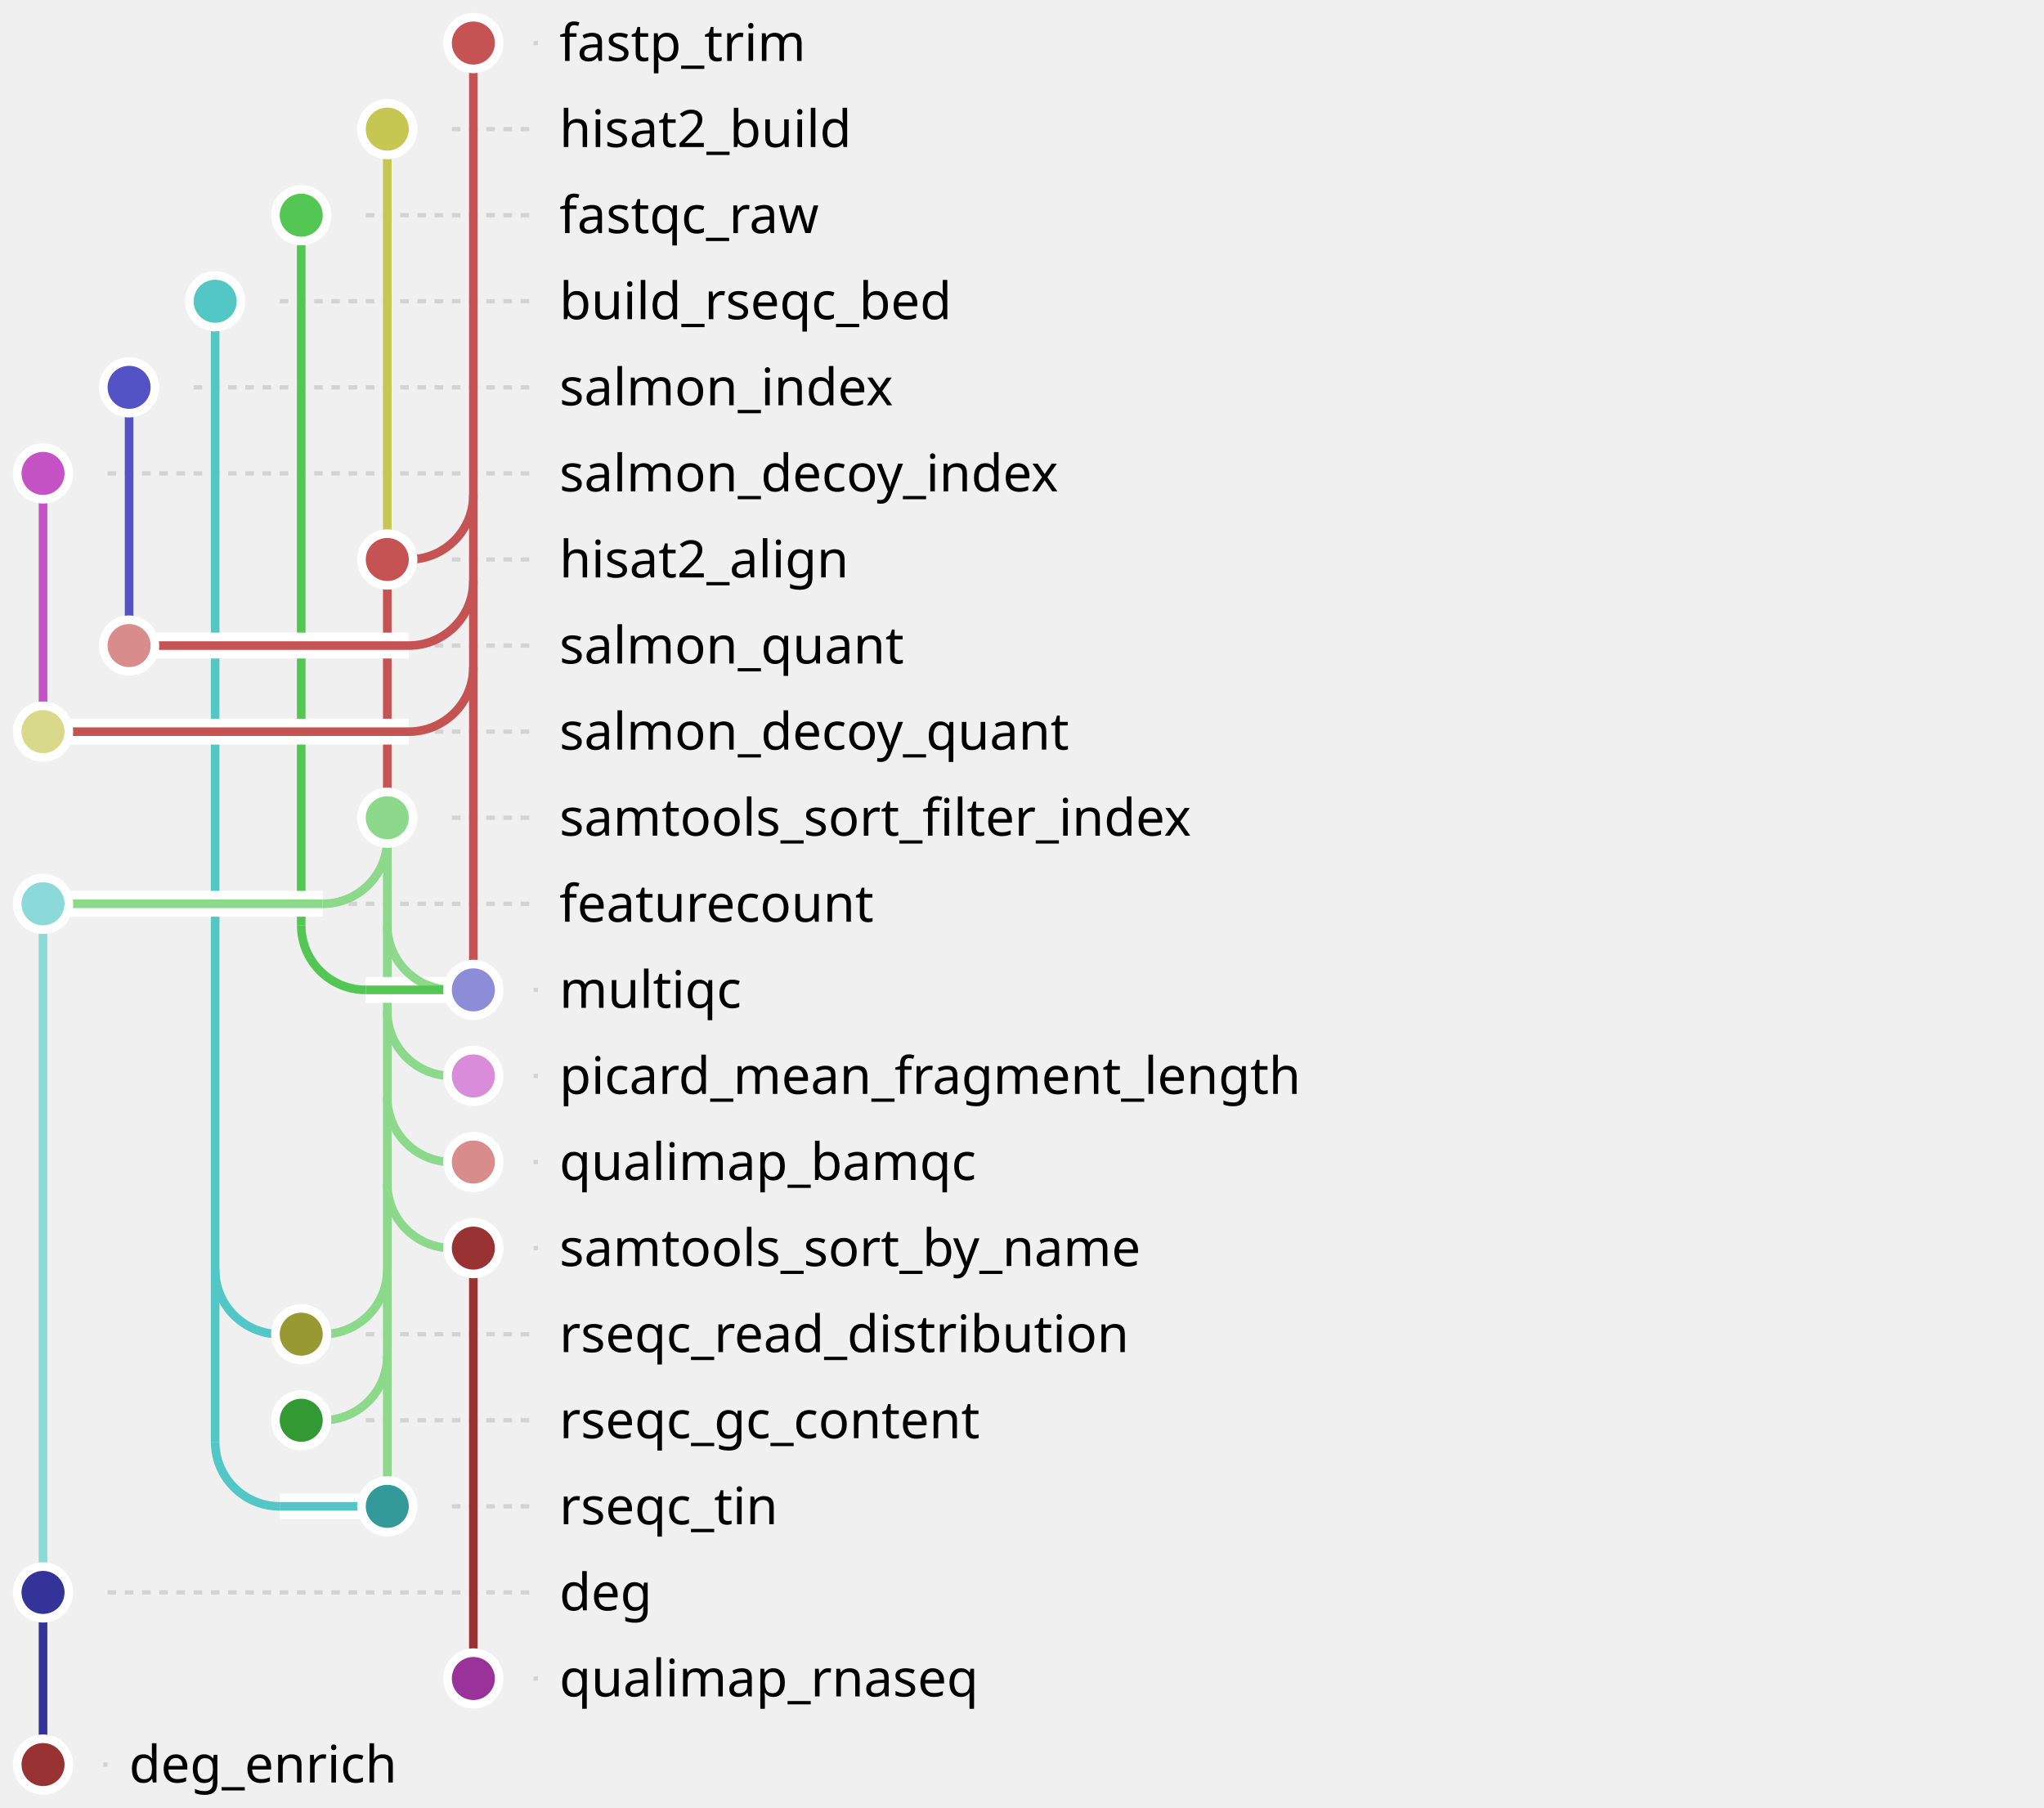
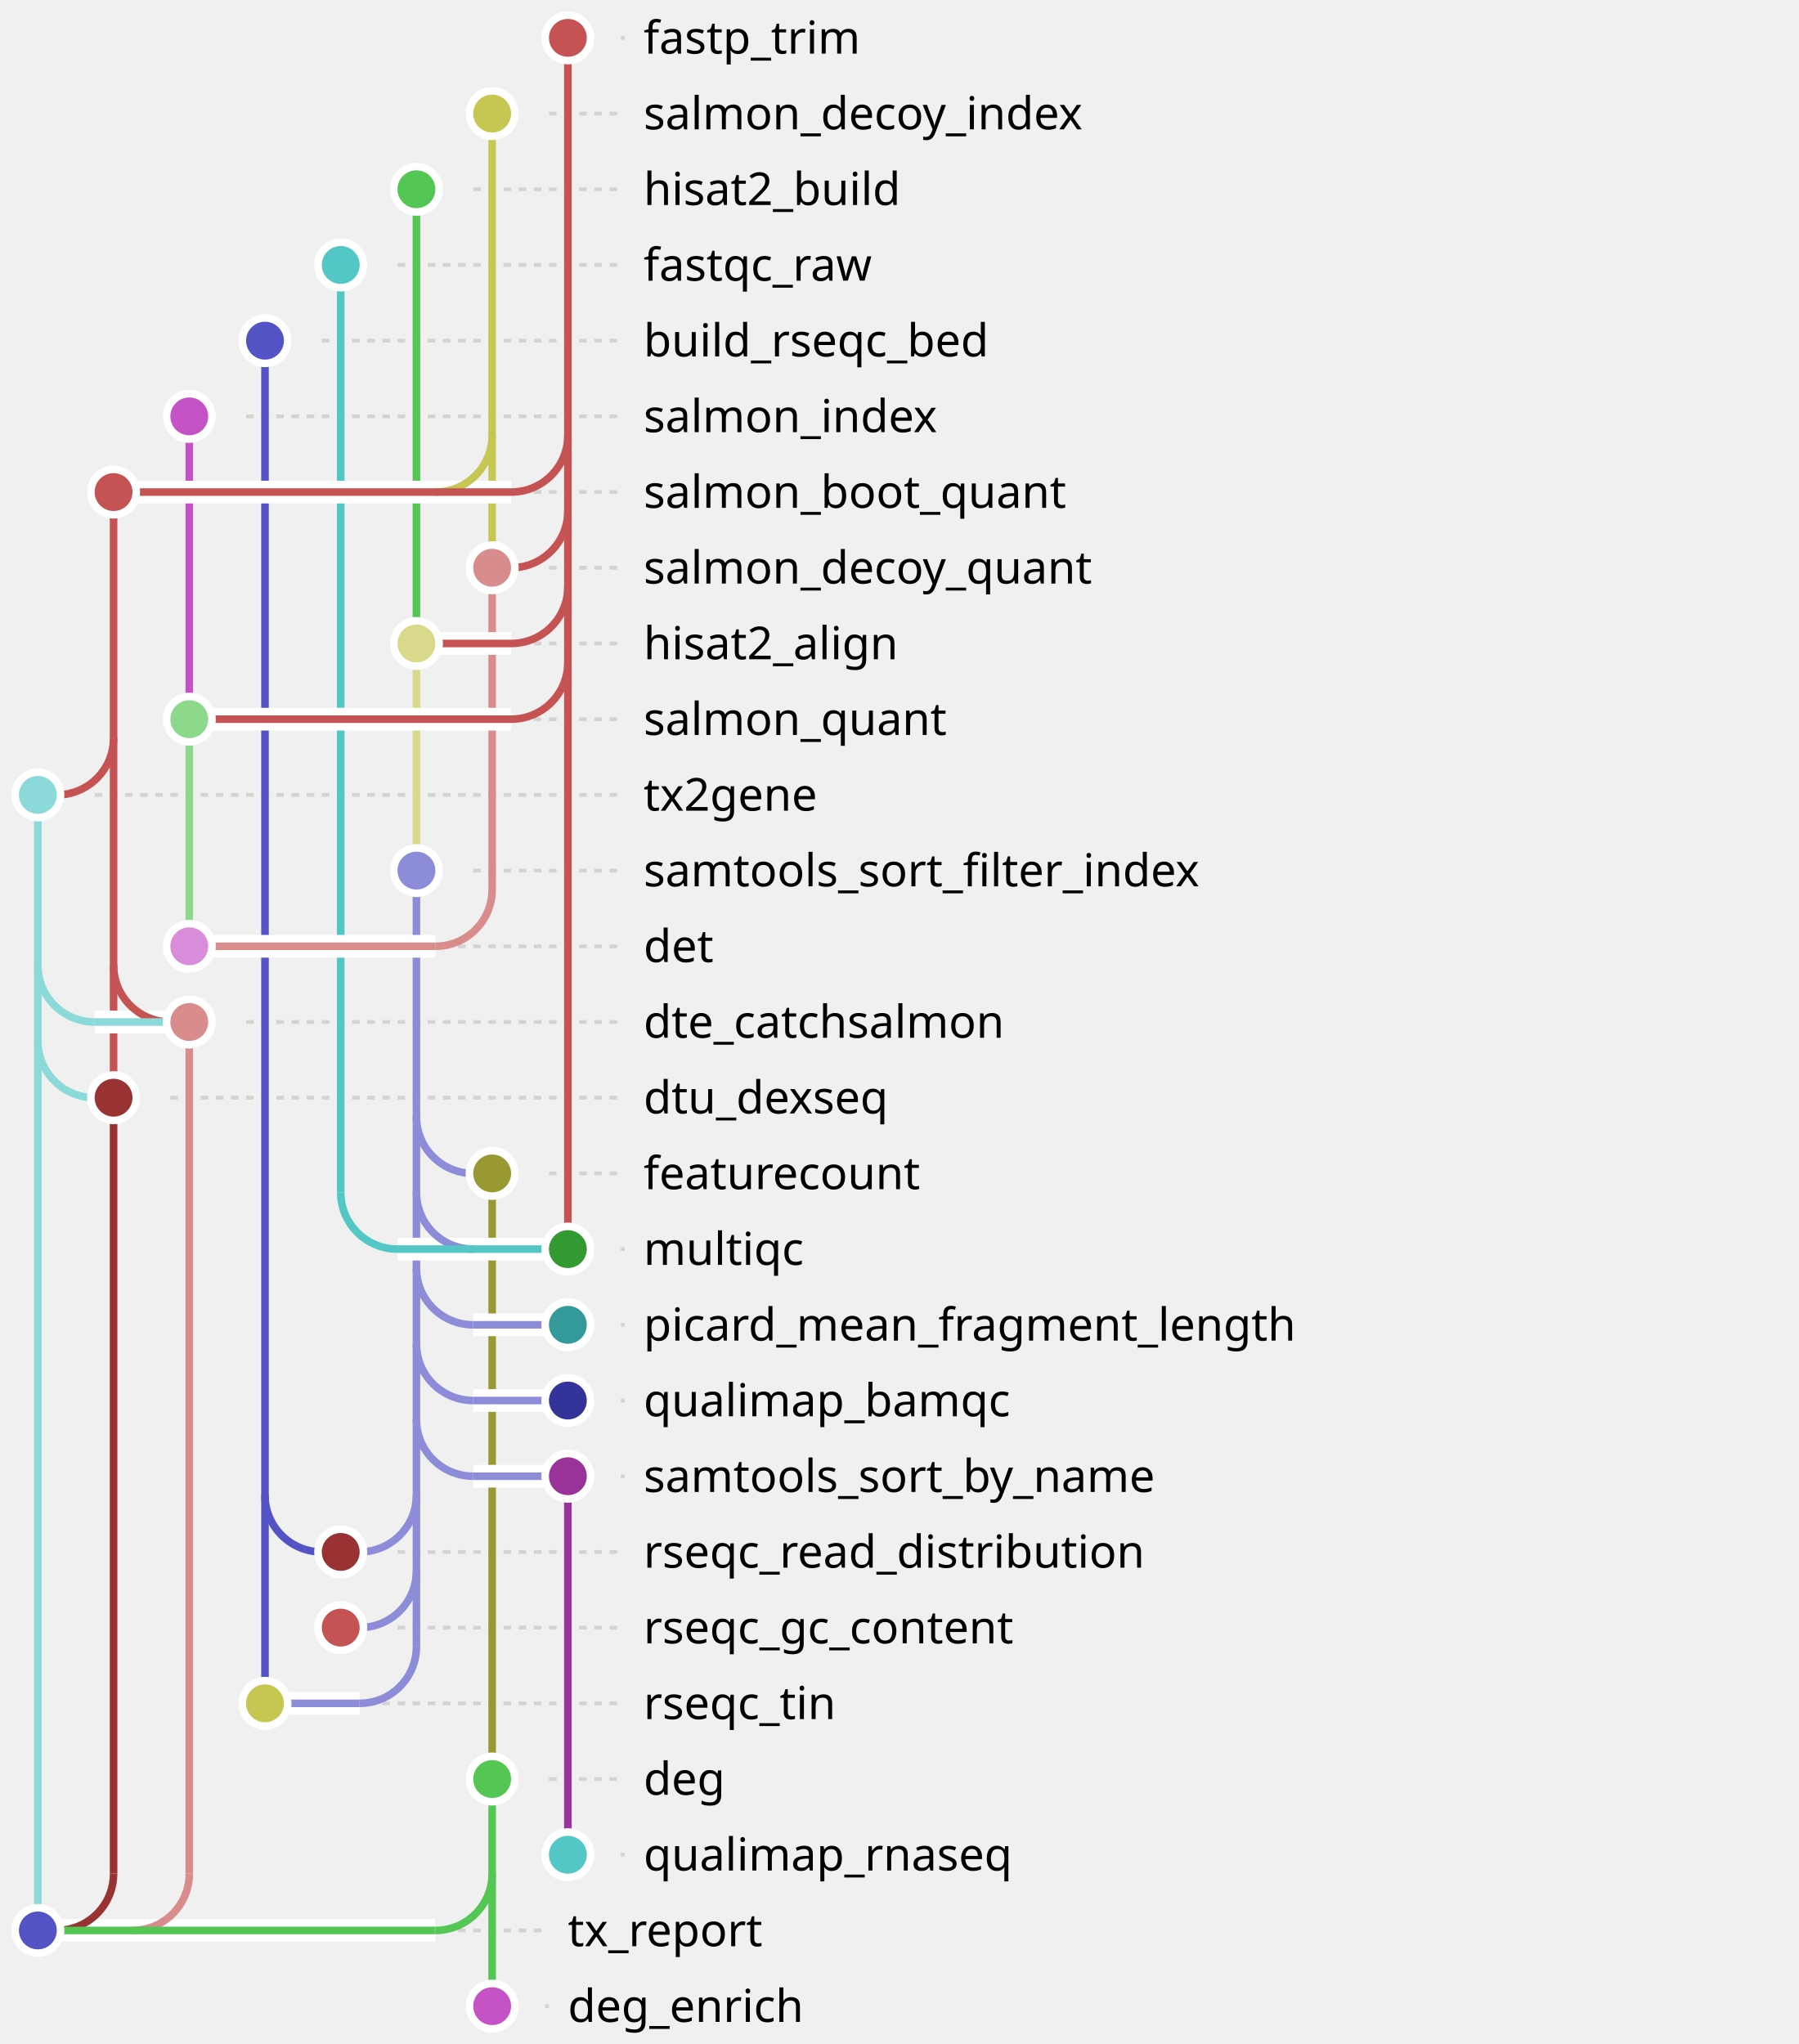
- <svg xmlns="http://www.w3.org/2000/svg" baseProfile="full" height="100%" version="1.1" viewBox="25.0,5.0,475.0,420.0" width="100%">
+ <svg xmlns="http://www.w3.org/2000/svg" baseProfile="full" height="100%" version="1.1" viewBox="25.0,5.0,475.0,540.0" width="100%">
  <defs />
  <g>
-     <line stroke="lightgrey" stroke-dasharray="2" x1="150.0" x2="149.0" y1="15.0" y2="15.0" />
-     <line stroke="lightgrey" stroke-dasharray="2" x1="130.0" x2="149.0" y1="35.0" y2="35.0" />
-     <line stroke="lightgrey" stroke-dasharray="2" x1="110.0" x2="149.0" y1="55.0" y2="55.0" />
-     <line stroke="lightgrey" stroke-dasharray="2" x1="90.0" x2="149.0" y1="75.0" y2="75.0" />
-     <line stroke="lightgrey" stroke-dasharray="2" x1="70.0" x2="149.0" y1="95.0" y2="95.0" />
-     <line stroke="lightgrey" stroke-dasharray="2" x1="50.0" x2="149.0" y1="115.0" y2="115.0" />
-     <line stroke="lightgrey" stroke-dasharray="2" x1="130.0" x2="149.0" y1="135.0" y2="135.0" />
-     <line stroke="lightgrey" stroke-dasharray="2" x1="70.0" x2="149.0" y1="155.0" y2="155.0" />
-     <line stroke="lightgrey" stroke-dasharray="2" x1="50.0" x2="149.0" y1="175.0" y2="175.0" />
-     <line stroke="lightgrey" stroke-dasharray="2" x1="130.0" x2="149.0" y1="195.0" y2="195.0" />
-     <line stroke="lightgrey" stroke-dasharray="2" x1="50.0" x2="149.0" y1="215.0" y2="215.0" />
-     <line stroke="lightgrey" stroke-dasharray="2" x1="150.0" x2="149.0" y1="235.0" y2="235.0" />
-     <line stroke="lightgrey" stroke-dasharray="2" x1="150.0" x2="149.0" y1="255.0" y2="255.0" />
-     <line stroke="lightgrey" stroke-dasharray="2" x1="150.0" x2="149.0" y1="275.0" y2="275.0" />
-     <line stroke="lightgrey" stroke-dasharray="2" x1="150.0" x2="149.0" y1="295.0" y2="295.0" />
-     <line stroke="lightgrey" stroke-dasharray="2" x1="110.0" x2="149.0" y1="315.0" y2="315.0" />
-     <line stroke="lightgrey" stroke-dasharray="2" x1="110.0" x2="149.0" y1="335.0" y2="335.0" />
-     <line stroke="lightgrey" stroke-dasharray="2" x1="130.0" x2="149.0" y1="355.0" y2="355.0" />
-     <line stroke="lightgrey" stroke-dasharray="2" x1="50.0" x2="149.0" y1="375.0" y2="375.0" />
-     <line stroke="lightgrey" stroke-dasharray="2" x1="150.0" x2="149.0" y1="395.0" y2="395.0" />
-     <line stroke="lightgrey" stroke-dasharray="2" x1="50.0" x2="49.0" y1="415.0" y2="415.0" />
+     <line stroke="lightgrey" stroke-dasharray="2" x1="190.0" x2="189.0" y1="15.0" y2="15.0" />
+     <line stroke="lightgrey" stroke-dasharray="2" x1="170.0" x2="189.0" y1="35.0" y2="35.0" />
+     <line stroke="lightgrey" stroke-dasharray="2" x1="150.0" x2="189.0" y1="55.0" y2="55.0" />
+     <line stroke="lightgrey" stroke-dasharray="2" x1="130.0" x2="189.0" y1="75.0" y2="75.0" />
+     <line stroke="lightgrey" stroke-dasharray="2" x1="110.0" x2="189.0" y1="95.0" y2="95.0" />
+     <line stroke="lightgrey" stroke-dasharray="2" x1="90.0" x2="189.0" y1="115.0" y2="115.0" />
+     <line stroke="lightgrey" stroke-dasharray="2" x1="70.0" x2="189.0" y1="135.0" y2="135.0" />
+     <line stroke="lightgrey" stroke-dasharray="2" x1="170.0" x2="189.0" y1="155.0" y2="155.0" />
+     <line stroke="lightgrey" stroke-dasharray="2" x1="150.0" x2="189.0" y1="175.0" y2="175.0" />
+     <line stroke="lightgrey" stroke-dasharray="2" x1="90.0" x2="189.0" y1="195.0" y2="195.0" />
+     <line stroke="lightgrey" stroke-dasharray="2" x1="50.0" x2="189.0" y1="215.0" y2="215.0" />
+     <line stroke="lightgrey" stroke-dasharray="2" x1="150.0" x2="189.0" y1="235.0" y2="235.0" />
+     <line stroke="lightgrey" stroke-dasharray="2" x1="90.0" x2="189.0" y1="255.0" y2="255.0" />
+     <line stroke="lightgrey" stroke-dasharray="2" x1="90.0" x2="189.0" y1="275.0" y2="275.0" />
+     <line stroke="lightgrey" stroke-dasharray="2" x1="70.0" x2="189.0" y1="295.0" y2="295.0" />
+     <line stroke="lightgrey" stroke-dasharray="2" x1="170.0" x2="189.0" y1="315.0" y2="315.0" />
+     <line stroke="lightgrey" stroke-dasharray="2" x1="190.0" x2="189.0" y1="335.0" y2="335.0" />
+     <line stroke="lightgrey" stroke-dasharray="2" x1="190.0" x2="189.0" y1="355.0" y2="355.0" />
+     <line stroke="lightgrey" stroke-dasharray="2" x1="190.0" x2="189.0" y1="375.0" y2="375.0" />
+     <line stroke="lightgrey" stroke-dasharray="2" x1="190.0" x2="189.0" y1="395.0" y2="395.0" />
+     <line stroke="lightgrey" stroke-dasharray="2" x1="130.0" x2="189.0" y1="415.0" y2="415.0" />
+     <line stroke="lightgrey" stroke-dasharray="2" x1="130.0" x2="189.0" y1="435.0" y2="435.0" />
+     <line stroke="lightgrey" stroke-dasharray="2" x1="110.0" x2="189.0" y1="455.0" y2="455.0" />
+     <line stroke="lightgrey" stroke-dasharray="2" x1="170.0" x2="189.0" y1="475.0" y2="475.0" />
+     <line stroke="lightgrey" stroke-dasharray="2" x1="190.0" x2="189.0" y1="495.0" y2="495.0" />
+     <line stroke="lightgrey" stroke-dasharray="2" x1="50.0" x2="169.0" y1="515.0" y2="515.0" />
+     <line stroke="lightgrey" stroke-dasharray="2" x1="170.0" x2="169.0" y1="535.0" y2="535.0" />
  </g>
  <g>
-     <line stroke="#c6c653" stroke-width="2.0" x1="115.0" x2="115.0" y1="35.0" y2="135.0" />
-     <line stroke="#5353c6" stroke-width="2.0" x1="55.0" x2="55.0" y1="95.0" y2="155.0" />
-     <line stroke="#c653c6" stroke-width="2.0" x1="35.0" x2="35.0" y1="115.0" y2="175.0" />
-     <line stroke="#c65353" stroke-width="2.0" x1="115.0" x2="115.0" y1="135.0" y2="195.0" />
-     <line stroke="#53c653" stroke-width="2.0" x1="95.0" x2="95.0" y1="55.0" y2="220.0" />
-     <line stroke="#c65353" stroke-width="2.0" x1="135.0" x2="135.0" y1="15.0" y2="235.0" />
-     <line stroke="#53c6c6" stroke-width="2.0" x1="75.0" x2="75.0" y1="75.0" y2="340.0" />
-     <line stroke="#8cd98c" stroke-width="2.0" x1="115.0" x2="115.0" y1="195.0" y2="355.0" />
-     <line stroke="#8cd9d9" stroke-width="2.0" x1="35.0" x2="35.0" y1="215.0" y2="375.0" />
-     <line stroke="#993333" stroke-width="2.0" x1="135.0" x2="135.0" y1="295.0" y2="395.0" />
-     <line stroke="#333399" stroke-width="2.0" x1="35.0" x2="35.0" y1="375.0" y2="415.0" />
+     <line stroke="#c6c653" stroke-width="2.0" x1="155.0" x2="155.0" y1="35.0" y2="155.0" />
+     <line stroke="#53c653" stroke-width="2.0" x1="135.0" x2="135.0" y1="55.0" y2="175.0" />
+     <line stroke="#c653c6" stroke-width="2.0" x1="75.0" x2="75.0" y1="115.0" y2="195.0" />
+     <line stroke="#d9d98c" stroke-width="2.0" x1="135.0" x2="135.0" y1="175.0" y2="235.0" />
+     <line stroke="#8cd98c" stroke-width="2.0" x1="75.0" x2="75.0" y1="195.0" y2="255.0" />
+     <line stroke="#d98c8c" stroke-width="2.0" x1="155.0" x2="155.0" y1="155.0" y2="240.0" />
+     <line stroke="#c65353" stroke-width="2.0" x1="55.0" x2="55.0" y1="135.0" y2="295.0" />
+     <line stroke="#53c6c6" stroke-width="2.0" x1="115.0" x2="115.0" y1="75.0" y2="320.0" />
+     <line stroke="#c65353" stroke-width="2.0" x1="175.0" x2="175.0" y1="15.0" y2="335.0" />
+     <line stroke="#5353c6" stroke-width="2.0" x1="95.0" x2="95.0" y1="95.0" y2="455.0" />
+     <line stroke="#8c8cd9" stroke-width="2.0" x1="135.0" x2="135.0" y1="235.0" y2="440.0" />
+     <line stroke="#999933" stroke-width="2.0" x1="155.0" x2="155.0" y1="315.0" y2="475.0" />
+     <line stroke="#993399" stroke-width="2.0" x1="175.0" x2="175.0" y1="395.0" y2="495.0" />
+     <line stroke="#8cd9d9" stroke-width="2.0" x1="35.0" x2="35.0" y1="215.0" y2="515.0" />
+     <line stroke="#993333" stroke-width="2.0" x1="55.0" x2="55.0" y1="295.0" y2="500.0" />
+     <line stroke="#d98c8c" stroke-width="2.0" x1="75.0" x2="75.0" y1="275.0" y2="500.0" />
+     <line stroke="#53c653" stroke-width="2.0" x1="155.0" x2="155.0" y1="475.0" y2="535.0" />
  </g>
  <g>
-     <line stroke="white" stroke-width="6.0" x1="115.0" x2="120.0" y1="135.0" y2="135.0" />
-     <line stroke="white" stroke-width="6.0" x1="55.0" x2="120.0" y1="155.0" y2="155.0" />
-     <line stroke="white" stroke-width="6.0" x1="35.0" x2="120.0" y1="175.0" y2="175.0" />
-     <line stroke="white" stroke-width="6.0" x1="35.0" x2="100.0" y1="215.0" y2="215.0" />
-     <line stroke="white" stroke-width="6.0" x1="110.0" x2="135.0" y1="235.0" y2="235.0" />
-     <line stroke="white" stroke-width="6.0" x1="130.0" x2="135.0" y1="255.0" y2="255.0" />
-     <line stroke="white" stroke-width="6.0" x1="130.0" x2="135.0" y1="275.0" y2="275.0" />
-     <line stroke="white" stroke-width="6.0" x1="130.0" x2="135.0" y1="295.0" y2="295.0" />
-     <line stroke="white" stroke-width="6.0" x1="90.0" x2="95.0" y1="315.0" y2="315.0" />
-     <line stroke="white" stroke-width="6.0" x1="95.0" x2="100.0" y1="315.0" y2="315.0" />
-     <line stroke="white" stroke-width="6.0" x1="95.0" x2="100.0" y1="335.0" y2="335.0" />
-     <line stroke="white" stroke-width="6.0" x1="90.0" x2="115.0" y1="355.0" y2="355.0" />
+     <line stroke="white" stroke-width="6.0" x1="55.0" x2="160.0" y1="135.0" y2="135.0" />
+     <line stroke="white" stroke-width="6.0" x1="155.0" x2="160.0" y1="155.0" y2="155.0" />
+     <line stroke="white" stroke-width="6.0" x1="135.0" x2="160.0" y1="175.0" y2="175.0" />
+     <line stroke="white" stroke-width="6.0" x1="75.0" x2="160.0" y1="195.0" y2="195.0" />
+     <line stroke="white" stroke-width="6.0" x1="35.0" x2="40.0" y1="215.0" y2="215.0" />
+     <line stroke="white" stroke-width="6.0" x1="75.0" x2="140.0" y1="255.0" y2="255.0" />
+     <line stroke="white" stroke-width="6.0" x1="50.0" x2="75.0" y1="275.0" y2="275.0" />
+     <line stroke="white" stroke-width="6.0" x1="50.0" x2="55.0" y1="295.0" y2="295.0" />
+     <line stroke="white" stroke-width="6.0" x1="150.0" x2="155.0" y1="315.0" y2="315.0" />
+     <line stroke="white" stroke-width="6.0" x1="130.0" x2="175.0" y1="335.0" y2="335.0" />
+     <line stroke="white" stroke-width="6.0" x1="150.0" x2="175.0" y1="355.0" y2="355.0" />
+     <line stroke="white" stroke-width="6.0" x1="150.0" x2="175.0" y1="375.0" y2="375.0" />
+     <line stroke="white" stroke-width="6.0" x1="150.0" x2="175.0" y1="395.0" y2="395.0" />
+     <line stroke="white" stroke-width="6.0" x1="110.0" x2="115.0" y1="415.0" y2="415.0" />
+     <line stroke="white" stroke-width="6.0" x1="115.0" x2="120.0" y1="415.0" y2="415.0" />
+     <line stroke="white" stroke-width="6.0" x1="115.0" x2="120.0" y1="435.0" y2="435.0" />
+     <line stroke="white" stroke-width="6.0" x1="95.0" x2="120.0" y1="455.0" y2="455.0" />
+     <line stroke="white" stroke-width="6.0" x1="35.0" x2="140.0" y1="515.0" y2="515.0" />
  </g>
  <g>
-     <path d="M 135.0,120.0 a15.0,15.0 0 0,1 -15.0,15.0" fill="none" stroke="#c65353" stroke-width="2.0" />
-     <line stroke="#c65353" stroke-width="2.0" x1="115.0" x2="120.0" y1="135.0" y2="135.0" />
-     <path d="M 135.0,140.0 a15.0,15.0 0 0,1 -15.0,15.0" fill="none" stroke="#c65353" stroke-width="2.0" />
-     <line stroke="#c65353" stroke-width="2.0" x1="55.0" x2="120.0" y1="155.0" y2="155.0" />
-     <path d="M 135.0,160.0 a15.0,15.0 0 0,1 -15.0,15.0" fill="none" stroke="#c65353" stroke-width="2.0" />
-     <line stroke="#c65353" stroke-width="2.0" x1="35.0" x2="120.0" y1="175.0" y2="175.0" />
-     <path d="M 115.0,200.0 a15.0,15.0 0 0,1 -15.0,15.0" fill="none" stroke="#8cd98c" stroke-width="2.0" />
-     <line stroke="#8cd98c" stroke-width="2.0" x1="35.0" x2="100.0" y1="215.0" y2="215.0" />
-     <path d="M 95.0,220.0 a15.0,15.0 0 0,0 15.0,15.0" fill="none" stroke="#53c653" stroke-width="2.0" />
-     <path d="M 115.0,220.0 a15.0,15.0 0 0,0 15.0,15.0" fill="none" stroke="#8cd98c" stroke-width="2.0" />
-     <line stroke="#53c653" stroke-width="2.0" x1="110.0" x2="135.0" y1="235.0" y2="235.0" />
-     <path d="M 115.0,240.0 a15.0,15.0 0 0,0 15.0,15.0" fill="none" stroke="#8cd98c" stroke-width="2.0" />
-     <line stroke="#8cd98c" stroke-width="2.0" x1="130.0" x2="135.0" y1="255.0" y2="255.0" />
-     <path d="M 115.0,260.0 a15.0,15.0 0 0,0 15.0,15.0" fill="none" stroke="#8cd98c" stroke-width="2.0" />
-     <line stroke="#8cd98c" stroke-width="2.0" x1="130.0" x2="135.0" y1="275.0" y2="275.0" />
-     <path d="M 115.0,280.0 a15.0,15.0 0 0,0 15.0,15.0" fill="none" stroke="#8cd98c" stroke-width="2.0" />
-     <line stroke="#8cd98c" stroke-width="2.0" x1="130.0" x2="135.0" y1="295.0" y2="295.0" />
-     <path d="M 75.0,300.0 a15.0,15.0 0 0,0 15.0,15.0" fill="none" stroke="#53c6c6" stroke-width="2.0" />
-     <line stroke="#53c6c6" stroke-width="2.0" x1="90.0" x2="95.0" y1="315.0" y2="315.0" />
-     <path d="M 115.0,300.0 a15.0,15.0 0 0,1 -15.0,15.0" fill="none" stroke="#8cd98c" stroke-width="2.0" />
-     <line stroke="#8cd98c" stroke-width="2.0" x1="95.0" x2="100.0" y1="315.0" y2="315.0" />
-     <path d="M 115.0,320.0 a15.0,15.0 0 0,1 -15.0,15.0" fill="none" stroke="#8cd98c" stroke-width="2.0" />
-     <line stroke="#8cd98c" stroke-width="2.0" x1="95.0" x2="100.0" y1="335.0" y2="335.0" />
-     <path d="M 75.0,340.0 a15.0,15.0 0 0,0 15.0,15.0" fill="none" stroke="#53c6c6" stroke-width="2.0" />
-     <line stroke="#53c6c6" stroke-width="2.0" x1="90.0" x2="115.0" y1="355.0" y2="355.0" />
+     <path d="M 155.0,120.0 a15.0,15.0 0 0,1 -15.0,15.0" fill="none" stroke="#c6c653" stroke-width="2.0" />
+     <path d="M 175.0,120.0 a15.0,15.0 0 0,1 -15.0,15.0" fill="none" stroke="#c65353" stroke-width="2.0" />
+     <line stroke="#c65353" stroke-width="2.0" x1="55.0" x2="160.0" y1="135.0" y2="135.0" />
+     <path d="M 175.0,140.0 a15.0,15.0 0 0,1 -15.0,15.0" fill="none" stroke="#c65353" stroke-width="2.0" />
+     <line stroke="#c65353" stroke-width="2.0" x1="155.0" x2="160.0" y1="155.0" y2="155.0" />
+     <path d="M 175.0,160.0 a15.0,15.0 0 0,1 -15.0,15.0" fill="none" stroke="#c65353" stroke-width="2.0" />
+     <line stroke="#c65353" stroke-width="2.0" x1="135.0" x2="160.0" y1="175.0" y2="175.0" />
+     <path d="M 175.0,180.0 a15.0,15.0 0 0,1 -15.0,15.0" fill="none" stroke="#c65353" stroke-width="2.0" />
+     <line stroke="#c65353" stroke-width="2.0" x1="75.0" x2="160.0" y1="195.0" y2="195.0" />
+     <path d="M 55.0,200.0 a15.0,15.0 0 0,1 -15.0,15.0" fill="none" stroke="#c65353" stroke-width="2.0" />
+     <line stroke="#c65353" stroke-width="2.0" x1="35.0" x2="40.0" y1="215.0" y2="215.0" />
+     <path d="M 155.0,240.0 a15.0,15.0 0 0,1 -15.0,15.0" fill="none" stroke="#d98c8c" stroke-width="2.0" />
+     <line stroke="#d98c8c" stroke-width="2.0" x1="75.0" x2="140.0" y1="255.0" y2="255.0" />
+     <path d="M 35.0,260.0 a15.0,15.0 0 0,0 15.0,15.0" fill="none" stroke="#8cd9d9" stroke-width="2.0" />
+     <path d="M 55.0,260.0 a15.0,15.0 0 0,0 15.0,15.0" fill="none" stroke="#c65353" stroke-width="2.0" />
+     <line stroke="#8cd9d9" stroke-width="2.0" x1="50.0" x2="75.0" y1="275.0" y2="275.0" />
+     <path d="M 35.0,280.0 a15.0,15.0 0 0,0 15.0,15.0" fill="none" stroke="#8cd9d9" stroke-width="2.0" />
+     <line stroke="#8cd9d9" stroke-width="2.0" x1="50.0" x2="55.0" y1="295.0" y2="295.0" />
+     <path d="M 135.0,300.0 a15.0,15.0 0 0,0 15.0,15.0" fill="none" stroke="#8c8cd9" stroke-width="2.0" />
+     <line stroke="#8c8cd9" stroke-width="2.0" x1="150.0" x2="155.0" y1="315.0" y2="315.0" />
+     <path d="M 115.0,320.0 a15.0,15.0 0 0,0 15.0,15.0" fill="none" stroke="#53c6c6" stroke-width="2.0" />
+     <path d="M 135.0,320.0 a15.0,15.0 0 0,0 15.0,15.0" fill="none" stroke="#8c8cd9" stroke-width="2.0" />
+     <line stroke="#53c6c6" stroke-width="2.0" x1="130.0" x2="175.0" y1="335.0" y2="335.0" />
+     <path d="M 135.0,340.0 a15.0,15.0 0 0,0 15.0,15.0" fill="none" stroke="#8c8cd9" stroke-width="2.0" />
+     <line stroke="#8c8cd9" stroke-width="2.0" x1="150.0" x2="175.0" y1="355.0" y2="355.0" />
+     <path d="M 135.0,360.0 a15.0,15.0 0 0,0 15.0,15.0" fill="none" stroke="#8c8cd9" stroke-width="2.0" />
+     <line stroke="#8c8cd9" stroke-width="2.0" x1="150.0" x2="175.0" y1="375.0" y2="375.0" />
+     <path d="M 135.0,380.0 a15.0,15.0 0 0,0 15.0,15.0" fill="none" stroke="#8c8cd9" stroke-width="2.0" />
+     <line stroke="#8c8cd9" stroke-width="2.0" x1="150.0" x2="175.0" y1="395.0" y2="395.0" />
+     <path d="M 95.0,400.0 a15.0,15.0 0 0,0 15.0,15.0" fill="none" stroke="#5353c6" stroke-width="2.0" />
+     <line stroke="#5353c6" stroke-width="2.0" x1="110.0" x2="115.0" y1="415.0" y2="415.0" />
+     <path d="M 135.0,400.0 a15.0,15.0 0 0,1 -15.0,15.0" fill="none" stroke="#8c8cd9" stroke-width="2.0" />
+     <line stroke="#8c8cd9" stroke-width="2.0" x1="115.0" x2="120.0" y1="415.0" y2="415.0" />
+     <path d="M 135.0,420.0 a15.0,15.0 0 0,1 -15.0,15.0" fill="none" stroke="#8c8cd9" stroke-width="2.0" />
+     <line stroke="#8c8cd9" stroke-width="2.0" x1="115.0" x2="120.0" y1="435.0" y2="435.0" />
+     <path d="M 135.0,440.0 a15.0,15.0 0 0,1 -15.0,15.0" fill="none" stroke="#8c8cd9" stroke-width="2.0" />
+     <line stroke="#8c8cd9" stroke-width="2.0" x1="95.0" x2="120.0" y1="455.0" y2="455.0" />
+     <path d="M 55.0,500.0 a15.0,15.0 0 0,1 -15.0,15.0" fill="none" stroke="#993333" stroke-width="2.0" />
+     <path d="M 75.0,500.0 a15.0,15.0 0 0,1 -15.0,15.0" fill="none" stroke="#d98c8c" stroke-width="2.0" />
+     <path d="M 155.0,500.0 a15.0,15.0 0 0,1 -15.0,15.0" fill="none" stroke="#53c653" stroke-width="2.0" />
+     <line stroke="#53c653" stroke-width="2.0" x1="35.0" x2="140.0" y1="515.0" y2="515.0" />
  </g>
  <g>
-     <circle cx="135.0" cy="15.0" fill="#c65353" id="Nfastp_trim" r="6.0" stroke="white" stroke-width="2.0" />
-     <text dominant-baseline="middle" fill="currentColor" font-family="sans-serif" font-size="inherit" x="155.0" y="15.0">fastp_trim</text>
-     <circle cx="115.0" cy="35.0" fill="#c6c653" id="Nhisat2_build" r="6.0" stroke="white" stroke-width="2.0" />
-     <text dominant-baseline="middle" fill="currentColor" font-family="sans-serif" font-size="inherit" x="155.0" y="35.0">hisat2_build</text>
-     <circle cx="95.0" cy="55.0" fill="#53c653" id="Nfastqc_raw" r="6.0" stroke="white" stroke-width="2.0" />
-     <text dominant-baseline="middle" fill="currentColor" font-family="sans-serif" font-size="inherit" x="155.0" y="55.0">fastqc_raw</text>
-     <circle cx="75.0" cy="75.0" fill="#53c6c6" id="Nbuild_rseqc_bed" r="6.0" stroke="white" stroke-width="2.0" />
-     <text dominant-baseline="middle" fill="currentColor" font-family="sans-serif" font-size="inherit" x="155.0" y="75.0">build_rseqc_bed</text>
-     <circle cx="55.0" cy="95.0" fill="#5353c6" id="Nsalmon_index" r="6.0" stroke="white" stroke-width="2.0" />
-     <text dominant-baseline="middle" fill="currentColor" font-family="sans-serif" font-size="inherit" x="155.0" y="95.0">salmon_index</text>
-     <circle cx="35.0" cy="115.0" fill="#c653c6" id="Nsalmon_decoy_index" r="6.0" stroke="white" stroke-width="2.0" />
-     <text dominant-baseline="middle" fill="currentColor" font-family="sans-serif" font-size="inherit" x="155.0" y="115.0">salmon_decoy_index</text>
-     <circle cx="115.0" cy="135.0" fill="#c65353" id="Nhisat2_align" r="6.0" stroke="white" stroke-width="2.0" />
-     <text dominant-baseline="middle" fill="currentColor" font-family="sans-serif" font-size="inherit" x="155.0" y="135.0">hisat2_align</text>
-     <circle cx="55.0" cy="155.0" fill="#d98c8c" id="Nsalmon_quant" r="6.0" stroke="white" stroke-width="2.0" />
-     <text dominant-baseline="middle" fill="currentColor" font-family="sans-serif" font-size="inherit" x="155.0" y="155.0">salmon_quant</text>
-     <circle cx="35.0" cy="175.0" fill="#d9d98c" id="Nsalmon_decoy_quant" r="6.0" stroke="white" stroke-width="2.0" />
-     <text dominant-baseline="middle" fill="currentColor" font-family="sans-serif" font-size="inherit" x="155.0" y="175.0">salmon_decoy_quant</text>
-     <circle cx="115.0" cy="195.0" fill="#8cd98c" id="Nsamtools_sort_filter_index" r="6.0" stroke="white" stroke-width="2.0" />
-     <text dominant-baseline="middle" fill="currentColor" font-family="sans-serif" font-size="inherit" x="155.0" y="195.0">samtools_sort_filter_index</text>
-     <circle cx="35.0" cy="215.0" fill="#8cd9d9" id="Nfeaturecount" r="6.0" stroke="white" stroke-width="2.0" />
-     <text dominant-baseline="middle" fill="currentColor" font-family="sans-serif" font-size="inherit" x="155.0" y="215.0">featurecount</text>
-     <circle cx="135.0" cy="235.0" fill="#8c8cd9" id="Nmultiqc" r="6.0" stroke="white" stroke-width="2.0" />
-     <text dominant-baseline="middle" fill="currentColor" font-family="sans-serif" font-size="inherit" x="155.0" y="235.0">multiqc</text>
-     <circle cx="135.0" cy="255.0" fill="#d98cd9" id="Npicard_mean_fragment_length" r="6.0" stroke="white" stroke-width="2.0" />
-     <text dominant-baseline="middle" fill="currentColor" font-family="sans-serif" font-size="inherit" x="155.0" y="255.0">picard_mean_fragment_length</text>
-     <circle cx="135.0" cy="275.0" fill="#d98c8c" id="Nqualimap_bamqc" r="6.0" stroke="white" stroke-width="2.0" />
-     <text dominant-baseline="middle" fill="currentColor" font-family="sans-serif" font-size="inherit" x="155.0" y="275.0">qualimap_bamqc</text>
-     <circle cx="135.0" cy="295.0" fill="#993333" id="Nsamtools_sort_by_name" r="6.0" stroke="white" stroke-width="2.0" />
-     <text dominant-baseline="middle" fill="currentColor" font-family="sans-serif" font-size="inherit" x="155.0" y="295.0">samtools_sort_by_name</text>
-     <circle cx="95.0" cy="315.0" fill="#999933" id="Nrseqc_read_distribution" r="6.0" stroke="white" stroke-width="2.0" />
-     <text dominant-baseline="middle" fill="currentColor" font-family="sans-serif" font-size="inherit" x="155.0" y="315.0">rseqc_read_distribution</text>
-     <circle cx="95.0" cy="335.0" fill="#339933" id="Nrseqc_gc_content" r="6.0" stroke="white" stroke-width="2.0" />
-     <text dominant-baseline="middle" fill="currentColor" font-family="sans-serif" font-size="inherit" x="155.0" y="335.0">rseqc_gc_content</text>
-     <circle cx="115.0" cy="355.0" fill="#339999" id="Nrseqc_tin" r="6.0" stroke="white" stroke-width="2.0" />
-     <text dominant-baseline="middle" fill="currentColor" font-family="sans-serif" font-size="inherit" x="155.0" y="355.0">rseqc_tin</text>
-     <circle cx="35.0" cy="375.0" fill="#333399" id="Ndeg" r="6.0" stroke="white" stroke-width="2.0" />
-     <text dominant-baseline="middle" fill="currentColor" font-family="sans-serif" font-size="inherit" x="155.0" y="375.0">deg</text>
-     <circle cx="135.0" cy="395.0" fill="#993399" id="Nqualimap_rnaseq" r="6.0" stroke="white" stroke-width="2.0" />
-     <text dominant-baseline="middle" fill="currentColor" font-family="sans-serif" font-size="inherit" x="155.0" y="395.0">qualimap_rnaseq</text>
-     <circle cx="35.0" cy="415.0" fill="#993333" id="Ndeg_enrich" r="6.0" stroke="white" stroke-width="2.0" />
-     <text dominant-baseline="middle" fill="currentColor" font-family="sans-serif" font-size="inherit" x="55.0" y="415.0">deg_enrich</text>
+     <circle cx="175.0" cy="15.0" fill="#c65353" id="Nfastp_trim" r="6.0" stroke="white" stroke-width="2.0" />
+     <text dominant-baseline="middle" fill="currentColor" font-family="sans-serif" font-size="inherit" x="195.0" y="15.0">fastp_trim</text>
+     <circle cx="155.0" cy="35.0" fill="#c6c653" id="Nsalmon_decoy_index" r="6.0" stroke="white" stroke-width="2.0" />
+     <text dominant-baseline="middle" fill="currentColor" font-family="sans-serif" font-size="inherit" x="195.0" y="35.0">salmon_decoy_index</text>
+     <circle cx="135.0" cy="55.0" fill="#53c653" id="Nhisat2_build" r="6.0" stroke="white" stroke-width="2.0" />
+     <text dominant-baseline="middle" fill="currentColor" font-family="sans-serif" font-size="inherit" x="195.0" y="55.0">hisat2_build</text>
+     <circle cx="115.0" cy="75.0" fill="#53c6c6" id="Nfastqc_raw" r="6.0" stroke="white" stroke-width="2.0" />
+     <text dominant-baseline="middle" fill="currentColor" font-family="sans-serif" font-size="inherit" x="195.0" y="75.0">fastqc_raw</text>
+     <circle cx="95.0" cy="95.0" fill="#5353c6" id="Nbuild_rseqc_bed" r="6.0" stroke="white" stroke-width="2.0" />
+     <text dominant-baseline="middle" fill="currentColor" font-family="sans-serif" font-size="inherit" x="195.0" y="95.0">build_rseqc_bed</text>
+     <circle cx="75.0" cy="115.0" fill="#c653c6" id="Nsalmon_index" r="6.0" stroke="white" stroke-width="2.0" />
+     <text dominant-baseline="middle" fill="currentColor" font-family="sans-serif" font-size="inherit" x="195.0" y="115.0">salmon_index</text>
+     <circle cx="55.0" cy="135.0" fill="#c65353" id="Nsalmon_boot_quant" r="6.0" stroke="white" stroke-width="2.0" />
+     <text dominant-baseline="middle" fill="currentColor" font-family="sans-serif" font-size="inherit" x="195.0" y="135.0">salmon_boot_quant</text>
+     <circle cx="155.0" cy="155.0" fill="#d98c8c" id="Nsalmon_decoy_quant" r="6.0" stroke="white" stroke-width="2.0" />
+     <text dominant-baseline="middle" fill="currentColor" font-family="sans-serif" font-size="inherit" x="195.0" y="155.0">salmon_decoy_quant</text>
+     <circle cx="135.0" cy="175.0" fill="#d9d98c" id="Nhisat2_align" r="6.0" stroke="white" stroke-width="2.0" />
+     <text dominant-baseline="middle" fill="currentColor" font-family="sans-serif" font-size="inherit" x="195.0" y="175.0">hisat2_align</text>
+     <circle cx="75.0" cy="195.0" fill="#8cd98c" id="Nsalmon_quant" r="6.0" stroke="white" stroke-width="2.0" />
+     <text dominant-baseline="middle" fill="currentColor" font-family="sans-serif" font-size="inherit" x="195.0" y="195.0">salmon_quant</text>
+     <circle cx="35.0" cy="215.0" fill="#8cd9d9" id="Ntx2gene" r="6.0" stroke="white" stroke-width="2.0" />
+     <text dominant-baseline="middle" fill="currentColor" font-family="sans-serif" font-size="inherit" x="195.0" y="215.0">tx2gene</text>
+     <circle cx="135.0" cy="235.0" fill="#8c8cd9" id="Nsamtools_sort_filter_index" r="6.0" stroke="white" stroke-width="2.0" />
+     <text dominant-baseline="middle" fill="currentColor" font-family="sans-serif" font-size="inherit" x="195.0" y="235.0">samtools_sort_filter_index</text>
+     <circle cx="75.0" cy="255.0" fill="#d98cd9" id="Ndet" r="6.0" stroke="white" stroke-width="2.0" />
+     <text dominant-baseline="middle" fill="currentColor" font-family="sans-serif" font-size="inherit" x="195.0" y="255.0">det</text>
+     <circle cx="75.0" cy="275.0" fill="#d98c8c" id="Ndte_catchsalmon" r="6.0" stroke="white" stroke-width="2.0" />
+     <text dominant-baseline="middle" fill="currentColor" font-family="sans-serif" font-size="inherit" x="195.0" y="275.0">dte_catchsalmon</text>
+     <circle cx="55.0" cy="295.0" fill="#993333" id="Ndtu_dexseq" r="6.0" stroke="white" stroke-width="2.0" />
+     <text dominant-baseline="middle" fill="currentColor" font-family="sans-serif" font-size="inherit" x="195.0" y="295.0">dtu_dexseq</text>
+     <circle cx="155.0" cy="315.0" fill="#999933" id="Nfeaturecount" r="6.0" stroke="white" stroke-width="2.0" />
+     <text dominant-baseline="middle" fill="currentColor" font-family="sans-serif" font-size="inherit" x="195.0" y="315.0">featurecount</text>
+     <circle cx="175.0" cy="335.0" fill="#339933" id="Nmultiqc" r="6.0" stroke="white" stroke-width="2.0" />
+     <text dominant-baseline="middle" fill="currentColor" font-family="sans-serif" font-size="inherit" x="195.0" y="335.0">multiqc</text>
+     <circle cx="175.0" cy="355.0" fill="#339999" id="Npicard_mean_fragment_length" r="6.0" stroke="white" stroke-width="2.0" />
+     <text dominant-baseline="middle" fill="currentColor" font-family="sans-serif" font-size="inherit" x="195.0" y="355.0">picard_mean_fragment_length</text>
+     <circle cx="175.0" cy="375.0" fill="#333399" id="Nqualimap_bamqc" r="6.0" stroke="white" stroke-width="2.0" />
+     <text dominant-baseline="middle" fill="currentColor" font-family="sans-serif" font-size="inherit" x="195.0" y="375.0">qualimap_bamqc</text>
+     <circle cx="175.0" cy="395.0" fill="#993399" id="Nsamtools_sort_by_name" r="6.0" stroke="white" stroke-width="2.0" />
+     <text dominant-baseline="middle" fill="currentColor" font-family="sans-serif" font-size="inherit" x="195.0" y="395.0">samtools_sort_by_name</text>
+     <circle cx="115.0" cy="415.0" fill="#993333" id="Nrseqc_read_distribution" r="6.0" stroke="white" stroke-width="2.0" />
+     <text dominant-baseline="middle" fill="currentColor" font-family="sans-serif" font-size="inherit" x="195.0" y="415.0">rseqc_read_distribution</text>
+     <circle cx="115.0" cy="435.0" fill="#c65353" id="Nrseqc_gc_content" r="6.0" stroke="white" stroke-width="2.0" />
+     <text dominant-baseline="middle" fill="currentColor" font-family="sans-serif" font-size="inherit" x="195.0" y="435.0">rseqc_gc_content</text>
+     <circle cx="95.0" cy="455.0" fill="#c6c653" id="Nrseqc_tin" r="6.0" stroke="white" stroke-width="2.0" />
+     <text dominant-baseline="middle" fill="currentColor" font-family="sans-serif" font-size="inherit" x="195.0" y="455.0">rseqc_tin</text>
+     <circle cx="155.0" cy="475.0" fill="#53c653" id="Ndeg" r="6.0" stroke="white" stroke-width="2.0" />
+     <text dominant-baseline="middle" fill="currentColor" font-family="sans-serif" font-size="inherit" x="195.0" y="475.0">deg</text>
+     <circle cx="175.0" cy="495.0" fill="#53c6c6" id="Nqualimap_rnaseq" r="6.0" stroke="white" stroke-width="2.0" />
+     <text dominant-baseline="middle" fill="currentColor" font-family="sans-serif" font-size="inherit" x="195.0" y="495.0">qualimap_rnaseq</text>
+     <circle cx="35.0" cy="515.0" fill="#5353c6" id="Ntx_report" r="6.0" stroke="white" stroke-width="2.0" />
+     <text dominant-baseline="middle" fill="currentColor" font-family="sans-serif" font-size="inherit" x="175.0" y="515.0">tx_report</text>
+     <circle cx="155.0" cy="535.0" fill="#c653c6" id="Ndeg_enrich" r="6.0" stroke="white" stroke-width="2.0" />
+     <text dominant-baseline="middle" fill="currentColor" font-family="sans-serif" font-size="inherit" x="175.0" y="535.0">deg_enrich</text>
  </g>
</svg>
